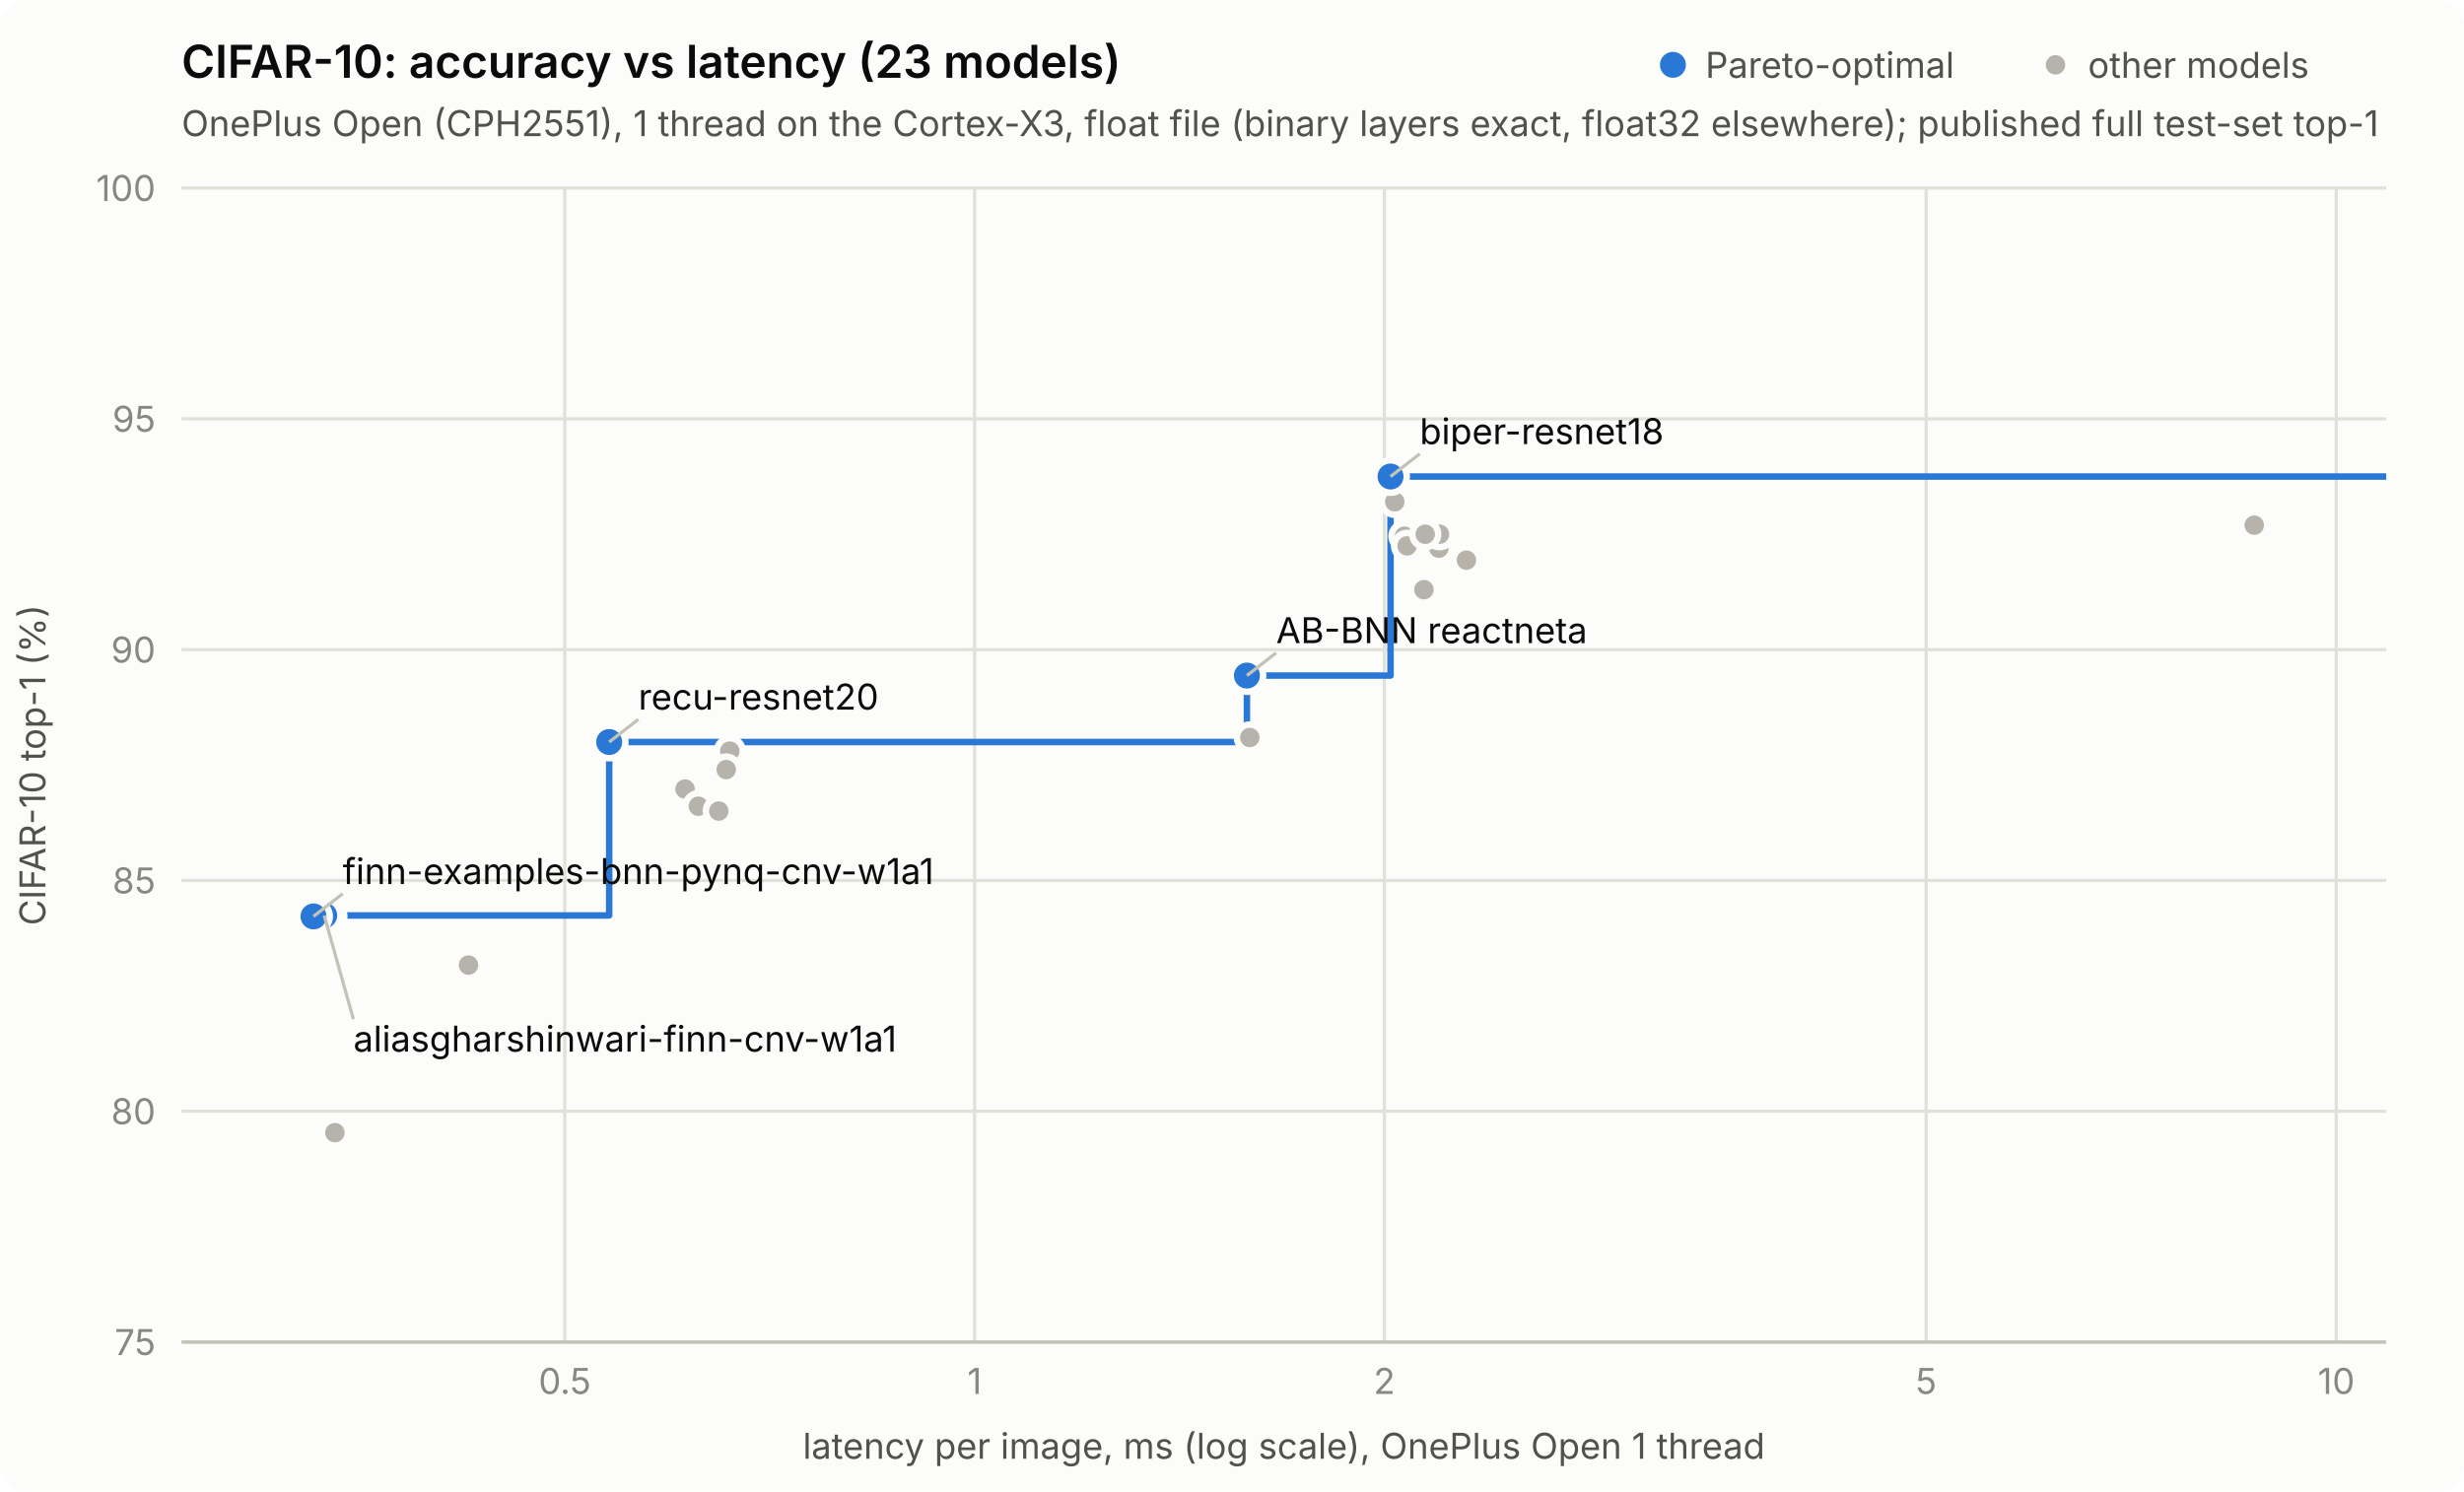
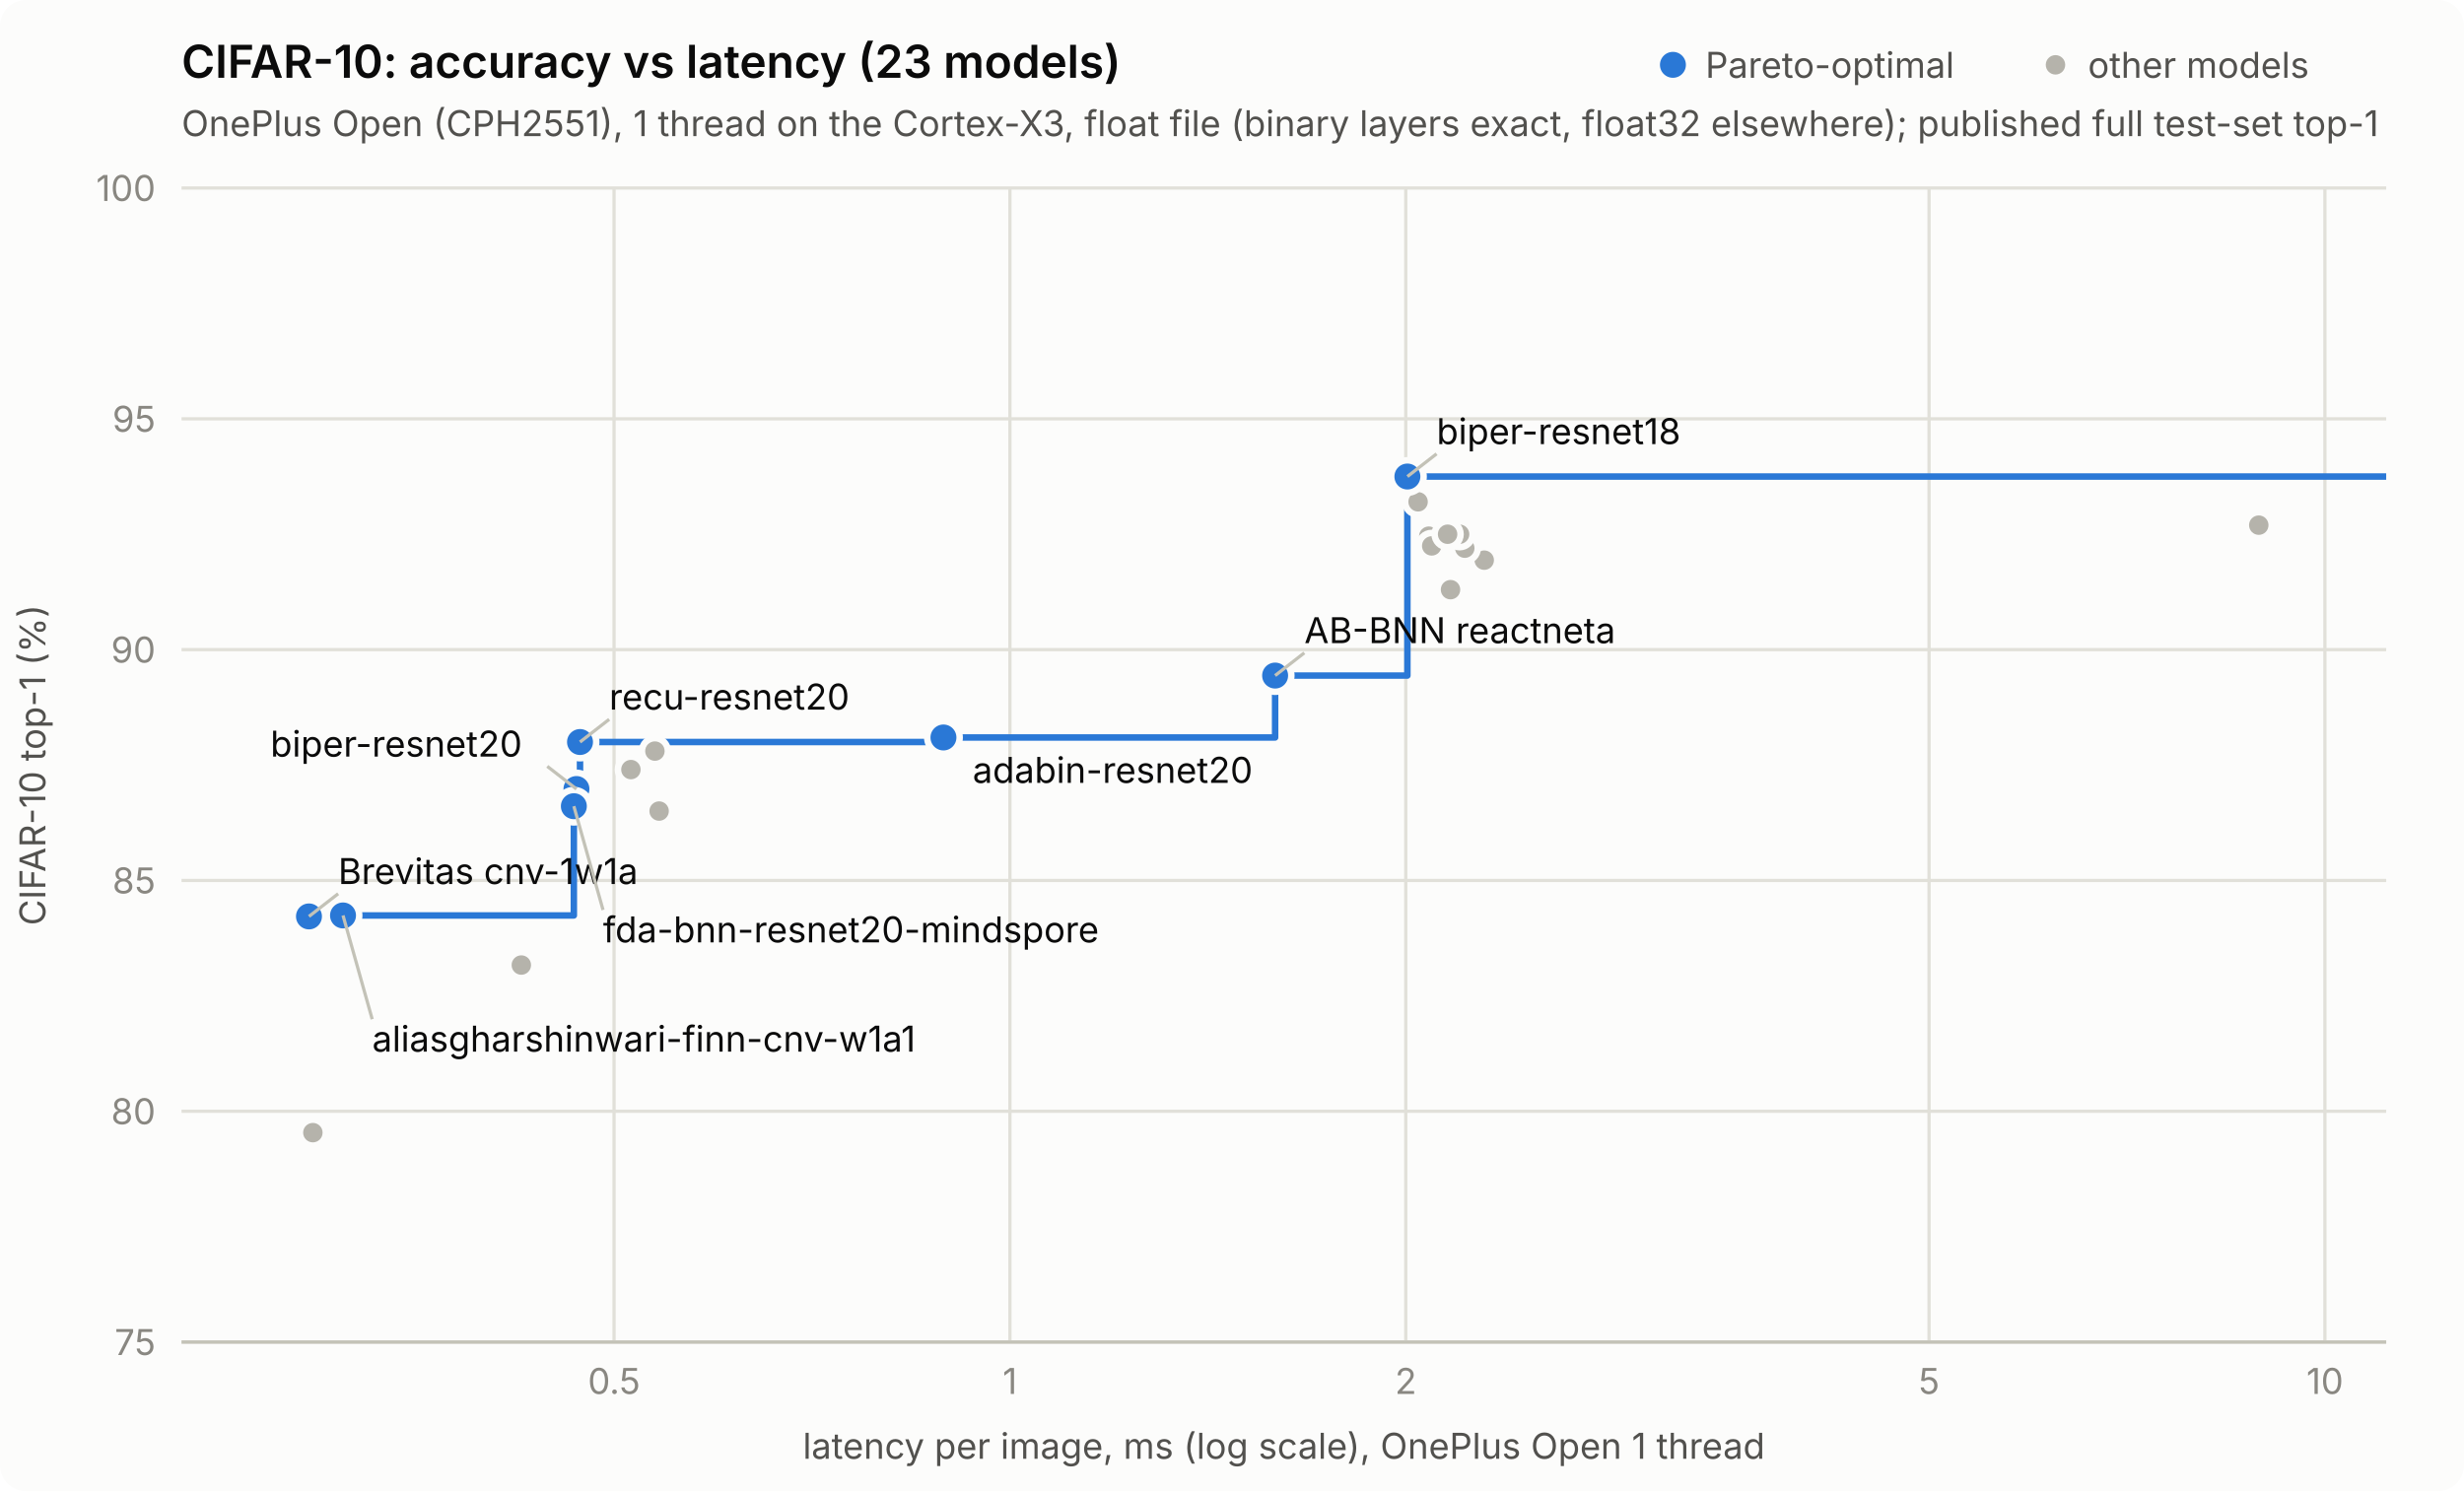
<svg xmlns="http://www.w3.org/2000/svg" viewBox="0 0 760 460" width="760" height="460" role="img" aria-label="CIFAR-10: accuracy vs latency (23 models)">
  <style>svg{font-family:system-ui,-apple-system,'Segoe UI',sans-serif} .tick{font-size:11px;font-variant-numeric:tabular-nums} .title{font-size:14px;font-weight:600} .sub,.alabel,.lab{font-size:11px} .hit{fill:#000;fill-opacity:0} .bg{fill:#fcfcfb} .grid{stroke:#e1e0d9;stroke-width:1} .axis{stroke:#c3c2b7;stroke-width:1} .tick{fill:#898781} .title{fill:#0b0b0b} .sub,.alabel{fill:#52514e} .lab{fill:#0b0b0b} .front{fill:none;stroke:#2a78d6;stroke-width:2;stroke-linejoin:round} .dot-f{fill:#2a78d6;stroke:#fcfcfb;stroke-width:2} .dot-o{fill:#b5b3ab;stroke:#fcfcfb;stroke-width:2} .hit:hover + .dot-o,.hit:hover + .dot-f{stroke:#0b0b0b} @media (prefers-color-scheme: dark){.bg{fill:#1a1a19} .grid{stroke:#2c2c2a;stroke-width:1} .axis{stroke:#383835;stroke-width:1} .tick{fill:#898781} .title{fill:#f0efec} .sub,.alabel{fill:#c3c2b7} .lab{fill:#f0efec} .front{fill:none;stroke:#3987e5;stroke-width:2;stroke-linejoin:round} .dot-f{fill:#3987e5;stroke:#1a1a19;stroke-width:2} .dot-o{fill:#6b6a65;stroke:#1a1a19;stroke-width:2} .hit:hover + .dot-o,.hit:hover + .dot-f{stroke:#f0efec}}</style>
  <rect class="bg" x="0" y="0" width="760" height="460" rx="8" />
  <text class="title" x="56" y="24">CIFAR-10: accuracy vs latency (23 models)</text>
  <text class="sub" x="56" y="42">OnePlus Open (CPH2551), 1 thread on the Cortex-X3, float file (binary layers exact, float32 elsewhere); published full test-set top-1</text>
  <line class="grid" x1="56" x2="736" y1="414.0" y2="414.0" />
  <text class="tick" x="48" y="418.0" text-anchor="end">75</text>
  <line class="grid" x1="56" x2="736" y1="342.8" y2="342.8" />
  <text class="tick" x="48" y="346.8" text-anchor="end">80</text>
  <line class="grid" x1="56" x2="736" y1="271.6" y2="271.6" />
  <text class="tick" x="48" y="275.6" text-anchor="end">85</text>
  <line class="grid" x1="56" x2="736" y1="200.4" y2="200.4" />
  <text class="tick" x="48" y="204.4" text-anchor="end">90</text>
  <line class="grid" x1="56" x2="736" y1="129.2" y2="129.2" />
  <text class="tick" x="48" y="133.2" text-anchor="end">95</text>
  <line class="grid" x1="56" x2="736" y1="58.0" y2="58.0" />
  <text class="tick" x="48" y="62.0" text-anchor="end">100</text>
-   <line class="grid" x1="174.2" x2="174.2" y1="58" y2="414" />
-   <text class="tick" x="174.2" y="430" text-anchor="middle">0.5</text>
-   <line class="grid" x1="300.6" x2="300.6" y1="58" y2="414" />
-   <text class="tick" x="300.6" y="430" text-anchor="middle">1</text>
-   <line class="grid" x1="427.0" x2="427.0" y1="58" y2="414" />
-   <text class="tick" x="427.0" y="430" text-anchor="middle">2</text>
-   <line class="grid" x1="594.1" x2="594.1" y1="58" y2="414" />
-   <text class="tick" x="594.1" y="430" text-anchor="middle">5</text>
-   <line class="grid" x1="720.6" x2="720.6" y1="58" y2="414" />
-   <text class="tick" x="720.6" y="430" text-anchor="middle">10</text>
+   <line class="grid" x1="189.4" x2="189.4" y1="58" y2="414" />
+   <text class="tick" x="189.4" y="430" text-anchor="middle">0.5</text>
+   <line class="grid" x1="311.5" x2="311.5" y1="58" y2="414" />
+   <text class="tick" x="311.5" y="430" text-anchor="middle">1</text>
+   <line class="grid" x1="433.6" x2="433.6" y1="58" y2="414" />
+   <text class="tick" x="433.6" y="430" text-anchor="middle">2</text>
+   <line class="grid" x1="595.0" x2="595.0" y1="58" y2="414" />
+   <text class="tick" x="595.0" y="430" text-anchor="middle">5</text>
+   <line class="grid" x1="717.1" x2="717.1" y1="58" y2="414" />
+   <text class="tick" x="717.1" y="430" text-anchor="middle">10</text>
  <line class="axis" x1="56" x2="736" y1="414" y2="414" />
  <text class="alabel" x="396.0" y="450" text-anchor="middle">latency per image, ms (log scale), OnePlus Open 1 thread</text>
  <text class="alabel" transform="translate(14 236.0) rotate(-90)" text-anchor="middle">CIFAR-10 top-1 (%)</text>
-   <path class="front" d="M96.7,282.7 H100.0 V282.4 H187.9 V228.9 H384.6 V208.4 H428.9 V147.0 H736.0" />
+   <path class="front" d="M95.3,282.7 H105.8 V282.4 H177.0 V248.7 H177.8 V243.4 H178.9 V228.9 H291.0 V227.5 H393.3 V208.4 H434.1 V147.0 H736.0" />
  <g>
-     <circle class="hit" cx="452.3" cy="172.8" r="12" />
-     <circle class="dot-o" cx="452.3" cy="172.8" r="4" />
+     <circle class="hit" cx="457.8" cy="172.8" r="12" />
+     <circle class="dot-o" cx="457.8" cy="172.8" r="4" />
  </g>
  <g>
-     <circle class="hit" cx="385.5" cy="227.5" r="12" />
-     <circle class="dot-o" cx="385.5" cy="227.5" r="4" />
+     <circle class="hit" cx="440.7" cy="165.4" r="12" />
+     <circle class="dot-o" cx="440.7" cy="165.4" r="4" />
  </g>
  <g>
-     <circle class="hit" cx="211.3" cy="243.4" r="12" />
-     <circle class="dot-o" cx="211.3" cy="243.4" r="4" />
+     <circle class="hit" cx="696.7" cy="162.0" r="12" />
+     <circle class="dot-o" cx="696.7" cy="162.0" r="4" />
  </g>
  <g>
-     <circle class="hit" cx="433.2" cy="165.4" r="12" />
-     <circle class="dot-o" cx="433.2" cy="165.4" r="4" />
+     <circle class="hit" cx="96.5" cy="349.4" r="12" />
+     <circle class="dot-o" cx="96.5" cy="349.4" r="4" />
  </g>
  <g>
-     <circle class="hit" cx="695.3" cy="162.0" r="12" />
-     <circle class="dot-o" cx="695.3" cy="162.0" r="4" />
+     <circle class="hit" cx="95.3" cy="282.7" r="12" />
+     <circle class="dot-o" cx="95.3" cy="282.7" r="4" />
  </g>
  <g>
-     <circle class="hit" cx="103.3" cy="349.4" r="12" />
-     <circle class="dot-o" cx="103.3" cy="349.4" r="4" />
+     <circle class="hit" cx="451.8" cy="169.1" r="12" />
+     <circle class="dot-o" cx="451.8" cy="169.1" r="4" />
  </g>
  <g>
-     <circle class="hit" cx="102.2" cy="282.7" r="12" />
-     <circle class="dot-o" cx="102.2" cy="282.7" r="4" />
+     <circle class="hit" cx="202.0" cy="231.7" r="12" />
+     <circle class="dot-o" cx="202.0" cy="231.7" r="4" />
  </g>
  <g>
-     <circle class="hit" cx="215.4" cy="248.7" r="12" />
-     <circle class="dot-o" cx="215.4" cy="248.7" r="4" />
+     <circle class="hit" cx="203.3" cy="250.2" r="12" />
+     <circle class="dot-o" cx="203.3" cy="250.2" r="4" />
  </g>
  <g>
-     <circle class="hit" cx="443.8" cy="169.1" r="12" />
-     <circle class="dot-o" cx="443.8" cy="169.1" r="4" />
+     <circle class="hit" cx="447.4" cy="181.9" r="12" />
+     <circle class="dot-o" cx="447.4" cy="181.9" r="4" />
  </g>
  <g>
-     <circle class="hit" cx="225.1" cy="231.7" r="12" />
-     <circle class="dot-o" cx="225.1" cy="231.7" r="4" />
+     <circle class="hit" cx="437.4" cy="154.8" r="12" />
+     <circle class="dot-o" cx="437.4" cy="154.8" r="4" />
  </g>
  <g>
-     <circle class="hit" cx="221.7" cy="250.2" r="12" />
-     <circle class="dot-o" cx="221.7" cy="250.2" r="4" />
+     <circle class="hit" cx="441.6" cy="168.4" r="12" />
+     <circle class="dot-o" cx="441.6" cy="168.4" r="4" />
  </g>
  <g>
-     <circle class="hit" cx="439.2" cy="181.9" r="12" />
-     <circle class="dot-o" cx="439.2" cy="181.9" r="4" />
+     <circle class="hit" cx="160.8" cy="297.7" r="12" />
+     <circle class="dot-o" cx="160.8" cy="297.7" r="4" />
  </g>
  <g>
-     <circle class="hit" cx="430.2" cy="154.8" r="12" />
-     <circle class="dot-o" cx="430.2" cy="154.8" r="4" />
+     <circle class="hit" cx="450.2" cy="164.8" r="12" />
+     <circle class="dot-o" cx="450.2" cy="164.8" r="4" />
  </g>
  <g>
-     <circle class="hit" cx="434.0" cy="168.4" r="12" />
-     <circle class="dot-o" cx="434.0" cy="168.4" r="4" />
+     <circle class="hit" cx="194.6" cy="237.4" r="12" />
+     <circle class="dot-o" cx="194.6" cy="237.4" r="4" />
  </g>
  <g>
-     <circle class="hit" cx="144.5" cy="297.7" r="12" />
-     <circle class="dot-o" cx="144.5" cy="297.7" r="4" />
+     <circle class="hit" cx="446.5" cy="164.8" r="12" />
+     <circle class="dot-o" cx="446.5" cy="164.8" r="4" />
  </g>
  <g>
-     <circle class="hit" cx="444.0" cy="164.8" r="12" />
-     <circle class="dot-o" cx="444.0" cy="164.8" r="4" />
+     <circle class="hit" cx="393.3" cy="208.4" r="12" />
+     <circle class="dot-f" cx="393.3" cy="208.4" r="5" />
  </g>
  <g>
-     <circle class="hit" cx="224.0" cy="237.4" r="12" />
-     <circle class="dot-o" cx="224.0" cy="237.4" r="4" />
+     <circle class="hit" cx="291.0" cy="227.5" r="12" />
+     <circle class="dot-f" cx="291.0" cy="227.5" r="5" />
  </g>
  <g>
-     <circle class="hit" cx="439.6" cy="164.8" r="12" />
-     <circle class="dot-o" cx="439.6" cy="164.8" r="4" />
+     <circle class="hit" cx="105.8" cy="282.4" r="12" />
+     <circle class="dot-f" cx="105.8" cy="282.4" r="5" />
  </g>
  <g>
-     <circle class="hit" cx="384.6" cy="208.4" r="12" />
-     <circle class="dot-f" cx="384.6" cy="208.4" r="5" />
+     <circle class="hit" cx="434.1" cy="147.0" r="12" />
+     <circle class="dot-f" cx="434.1" cy="147.0" r="5" />
  </g>
  <g>
-     <circle class="hit" cx="100.0" cy="282.4" r="12" />
-     <circle class="dot-f" cx="100.0" cy="282.4" r="5" />
+     <circle class="hit" cx="177.8" cy="243.4" r="12" />
+     <circle class="dot-f" cx="177.8" cy="243.4" r="5" />
  </g>
  <g>
-     <circle class="hit" cx="428.9" cy="147.0" r="12" />
-     <circle class="dot-f" cx="428.9" cy="147.0" r="5" />
+     <circle class="hit" cx="95.3" cy="282.7" r="12" />
+     <circle class="dot-f" cx="95.3" cy="282.7" r="5" />
  </g>
  <g>
-     <circle class="hit" cx="96.7" cy="282.7" r="12" />
-     <circle class="dot-f" cx="96.7" cy="282.7" r="5" />
+     <circle class="hit" cx="177.0" cy="248.7" r="12" />
+     <circle class="dot-f" cx="177.0" cy="248.7" r="5" />
  </g>
  <g>
-     <circle class="hit" cx="187.9" cy="228.9" r="12" />
-     <circle class="dot-f" cx="187.9" cy="228.9" r="5" />
+     <circle class="hit" cx="178.9" cy="228.9" r="12" />
+     <circle class="dot-f" cx="178.9" cy="228.9" r="5" />
  </g>
-   <line class="axis" x1="96.7" y1="282.7" x2="105.7" y2="275.7" />
-   <text class="lab" x="105.7" y="272.7">finn-examples-bnn-pynq-cnv-w1a1</text>
-   <line class="axis" x1="100.0" y1="282.4" x2="109.0" y2="314.4" />
-   <text class="lab" x="109.0" y="324.4">aliasgharshinwari-finn-cnv-w1a1</text>
-   <line class="axis" x1="187.9" y1="228.9" x2="196.9" y2="221.9" />
-   <text class="lab" x="196.9" y="218.9">recu-resnet20</text>
-   <line class="axis" x1="384.6" y1="208.4" x2="393.6" y2="201.4" />
-   <text class="lab" x="393.6" y="198.4">AB-BNN reactneta</text>
-   <line class="axis" x1="428.9" y1="147.0" x2="437.9" y2="140.0" />
-   <text class="lab" x="437.9" y="137.0">biper-resnet18</text>
+   <line class="axis" x1="95.3" y1="282.7" x2="104.3" y2="275.7" />
+   <text class="lab" x="104.3" y="272.7">Brevitas cnv-1w1a</text>
+   <line class="axis" x1="105.8" y1="282.4" x2="114.8" y2="314.4" />
+   <text class="lab" x="114.8" y="324.4">aliasgharshinwari-finn-cnv-w1a1</text>
+   <line class="axis" x1="177.0" y1="248.7" x2="186.0" y2="280.7" />
+   <text class="lab" x="186.0" y="290.7">fda-bnn-resnet20-mindspore</text>
+   <line class="axis" x1="177.8" y1="243.4" x2="168.8" y2="236.4" />
+   <text class="lab" x="83.4" y="233.4">biper-resnet20</text>
+   <line class="axis" x1="178.9" y1="228.9" x2="187.9" y2="221.9" />
+   <text class="lab" x="187.9" y="218.9">recu-resnet20</text>
+   <text class="lab" x="300.0" y="241.5">adabin-resnet20</text>
+   <line class="axis" x1="393.3" y1="208.4" x2="402.3" y2="201.4" />
+   <text class="lab" x="402.3" y="198.4">AB-BNN reactneta</text>
+   <line class="axis" x1="434.1" y1="147.0" x2="443.1" y2="140.0" />
+   <text class="lab" x="443.1" y="137.0">biper-resnet18</text>
  <circle class="dot-f" cx="516" cy="20" r="5" />
  <text class="sub" x="526" y="24">Pareto-optimal</text>
  <circle class="dot-o" cx="634" cy="20" r="4" />
  <text class="sub" x="644" y="24">other models</text>
</svg>
